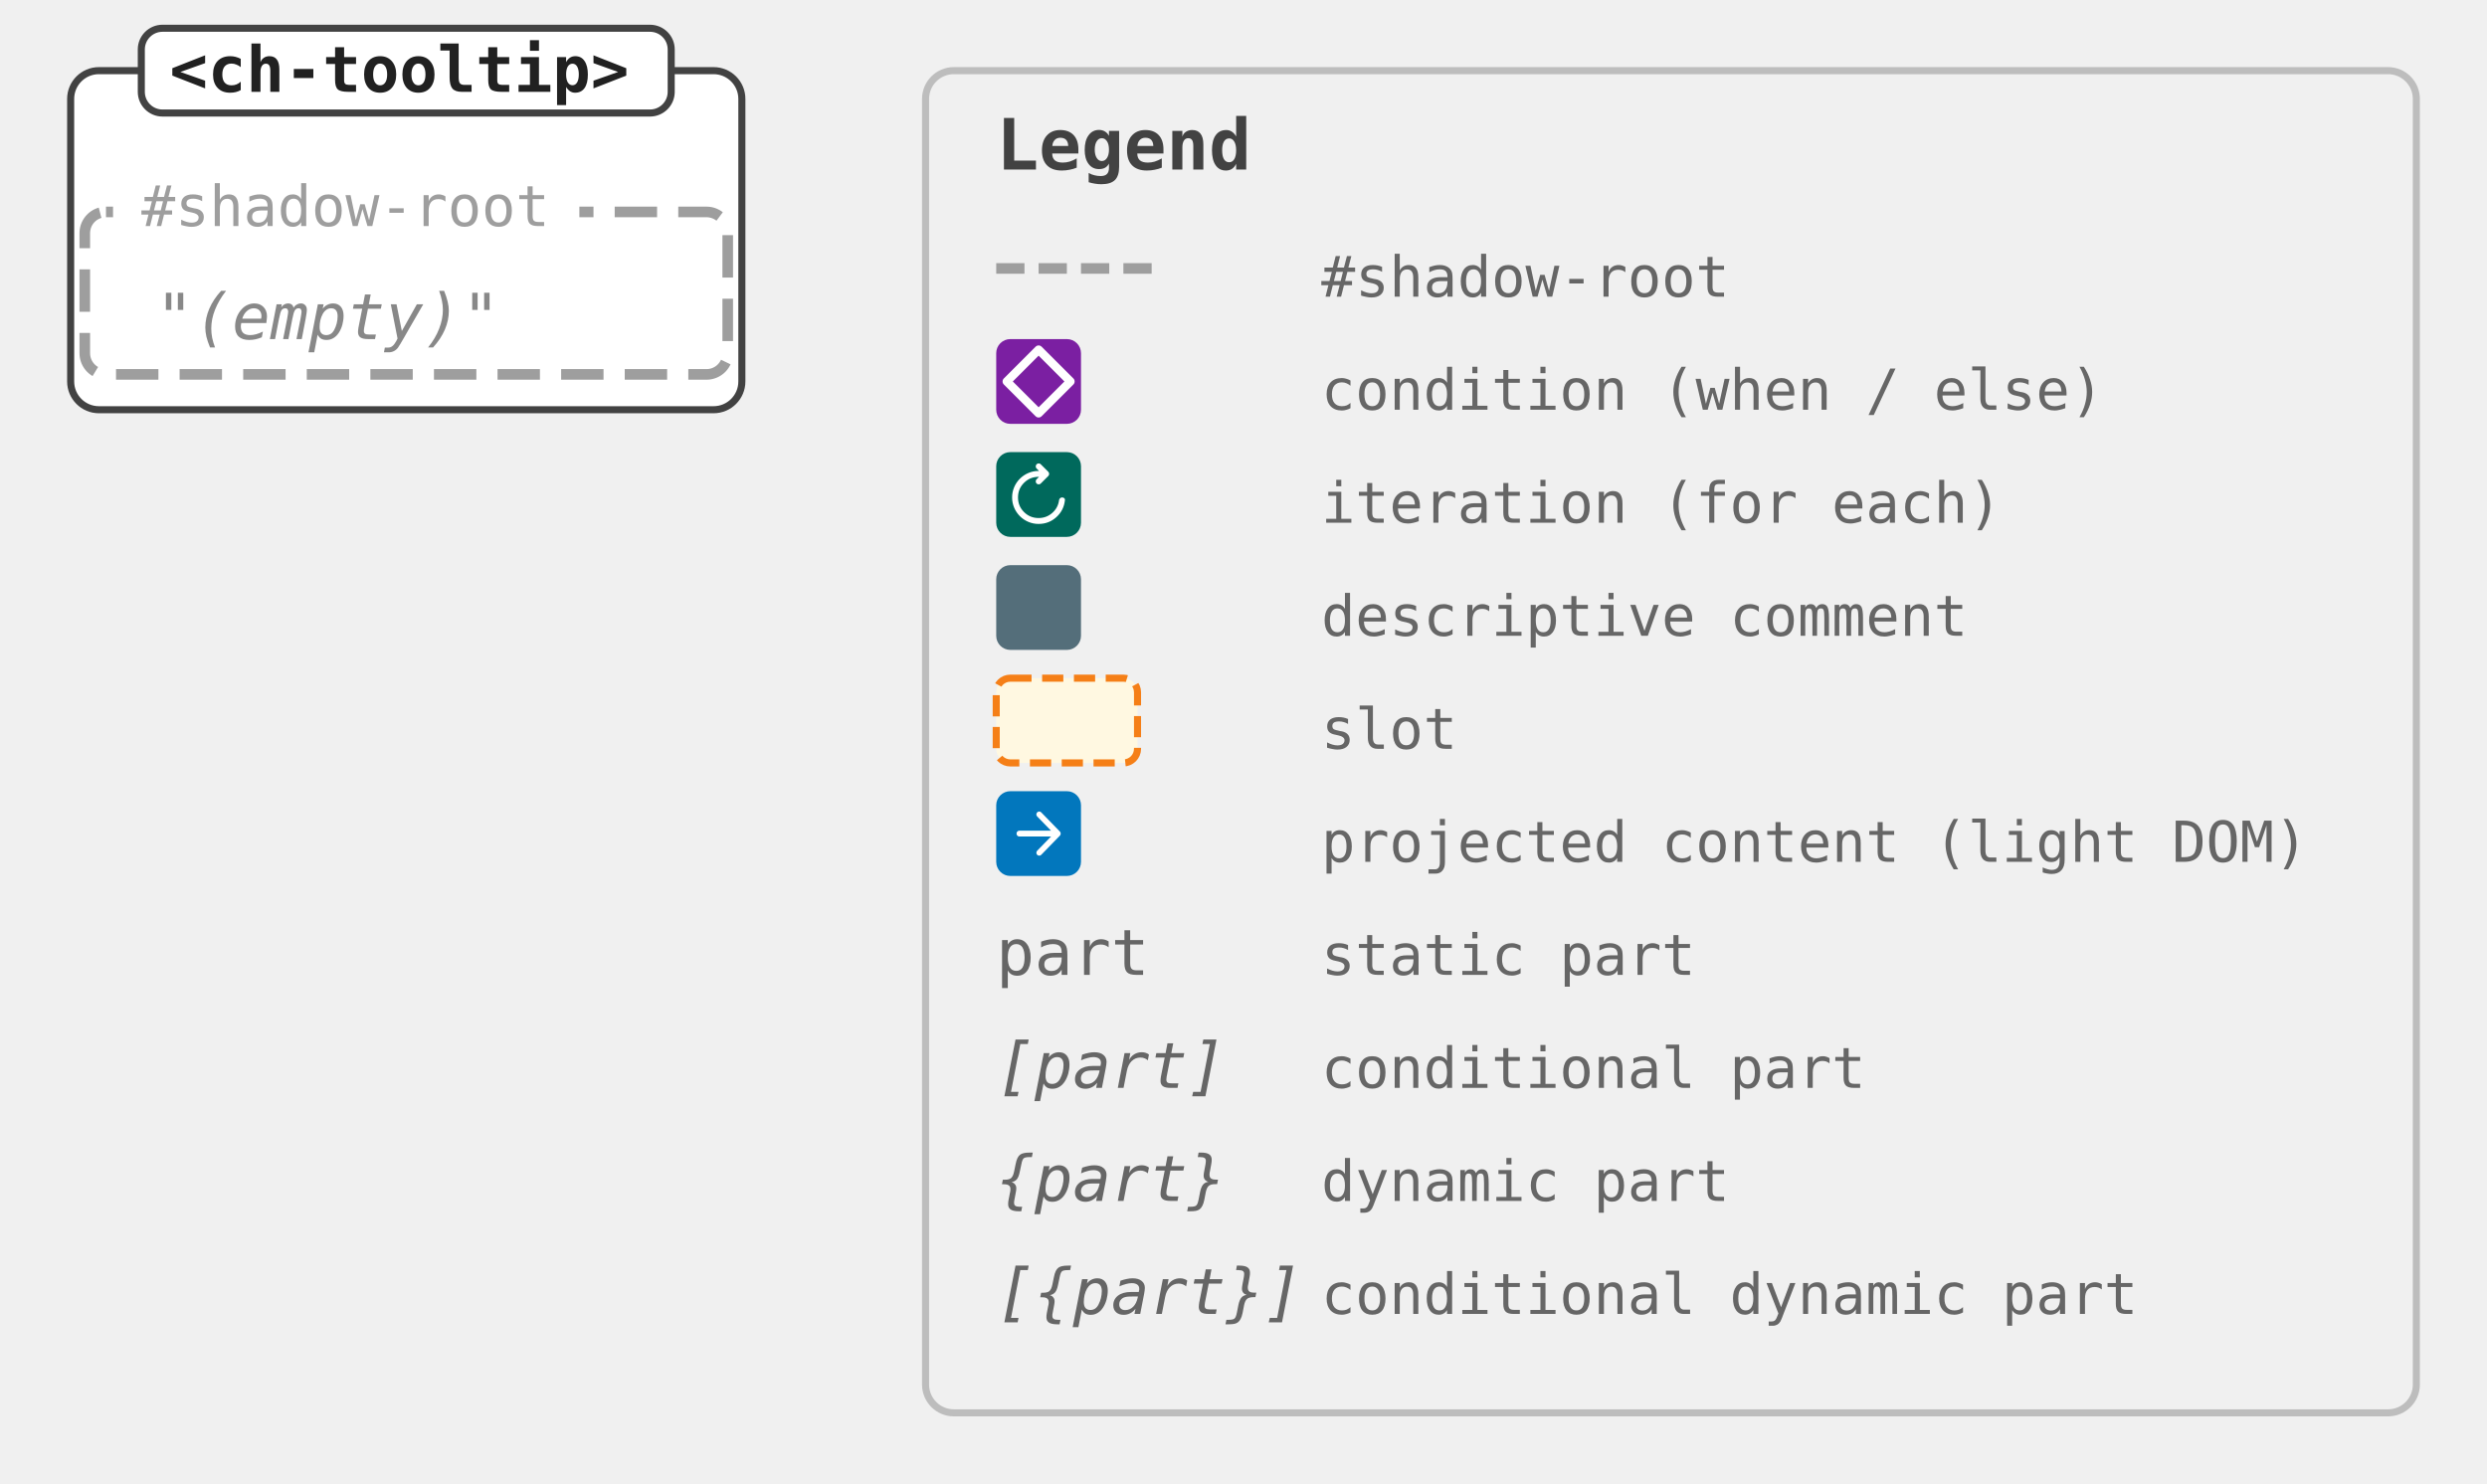
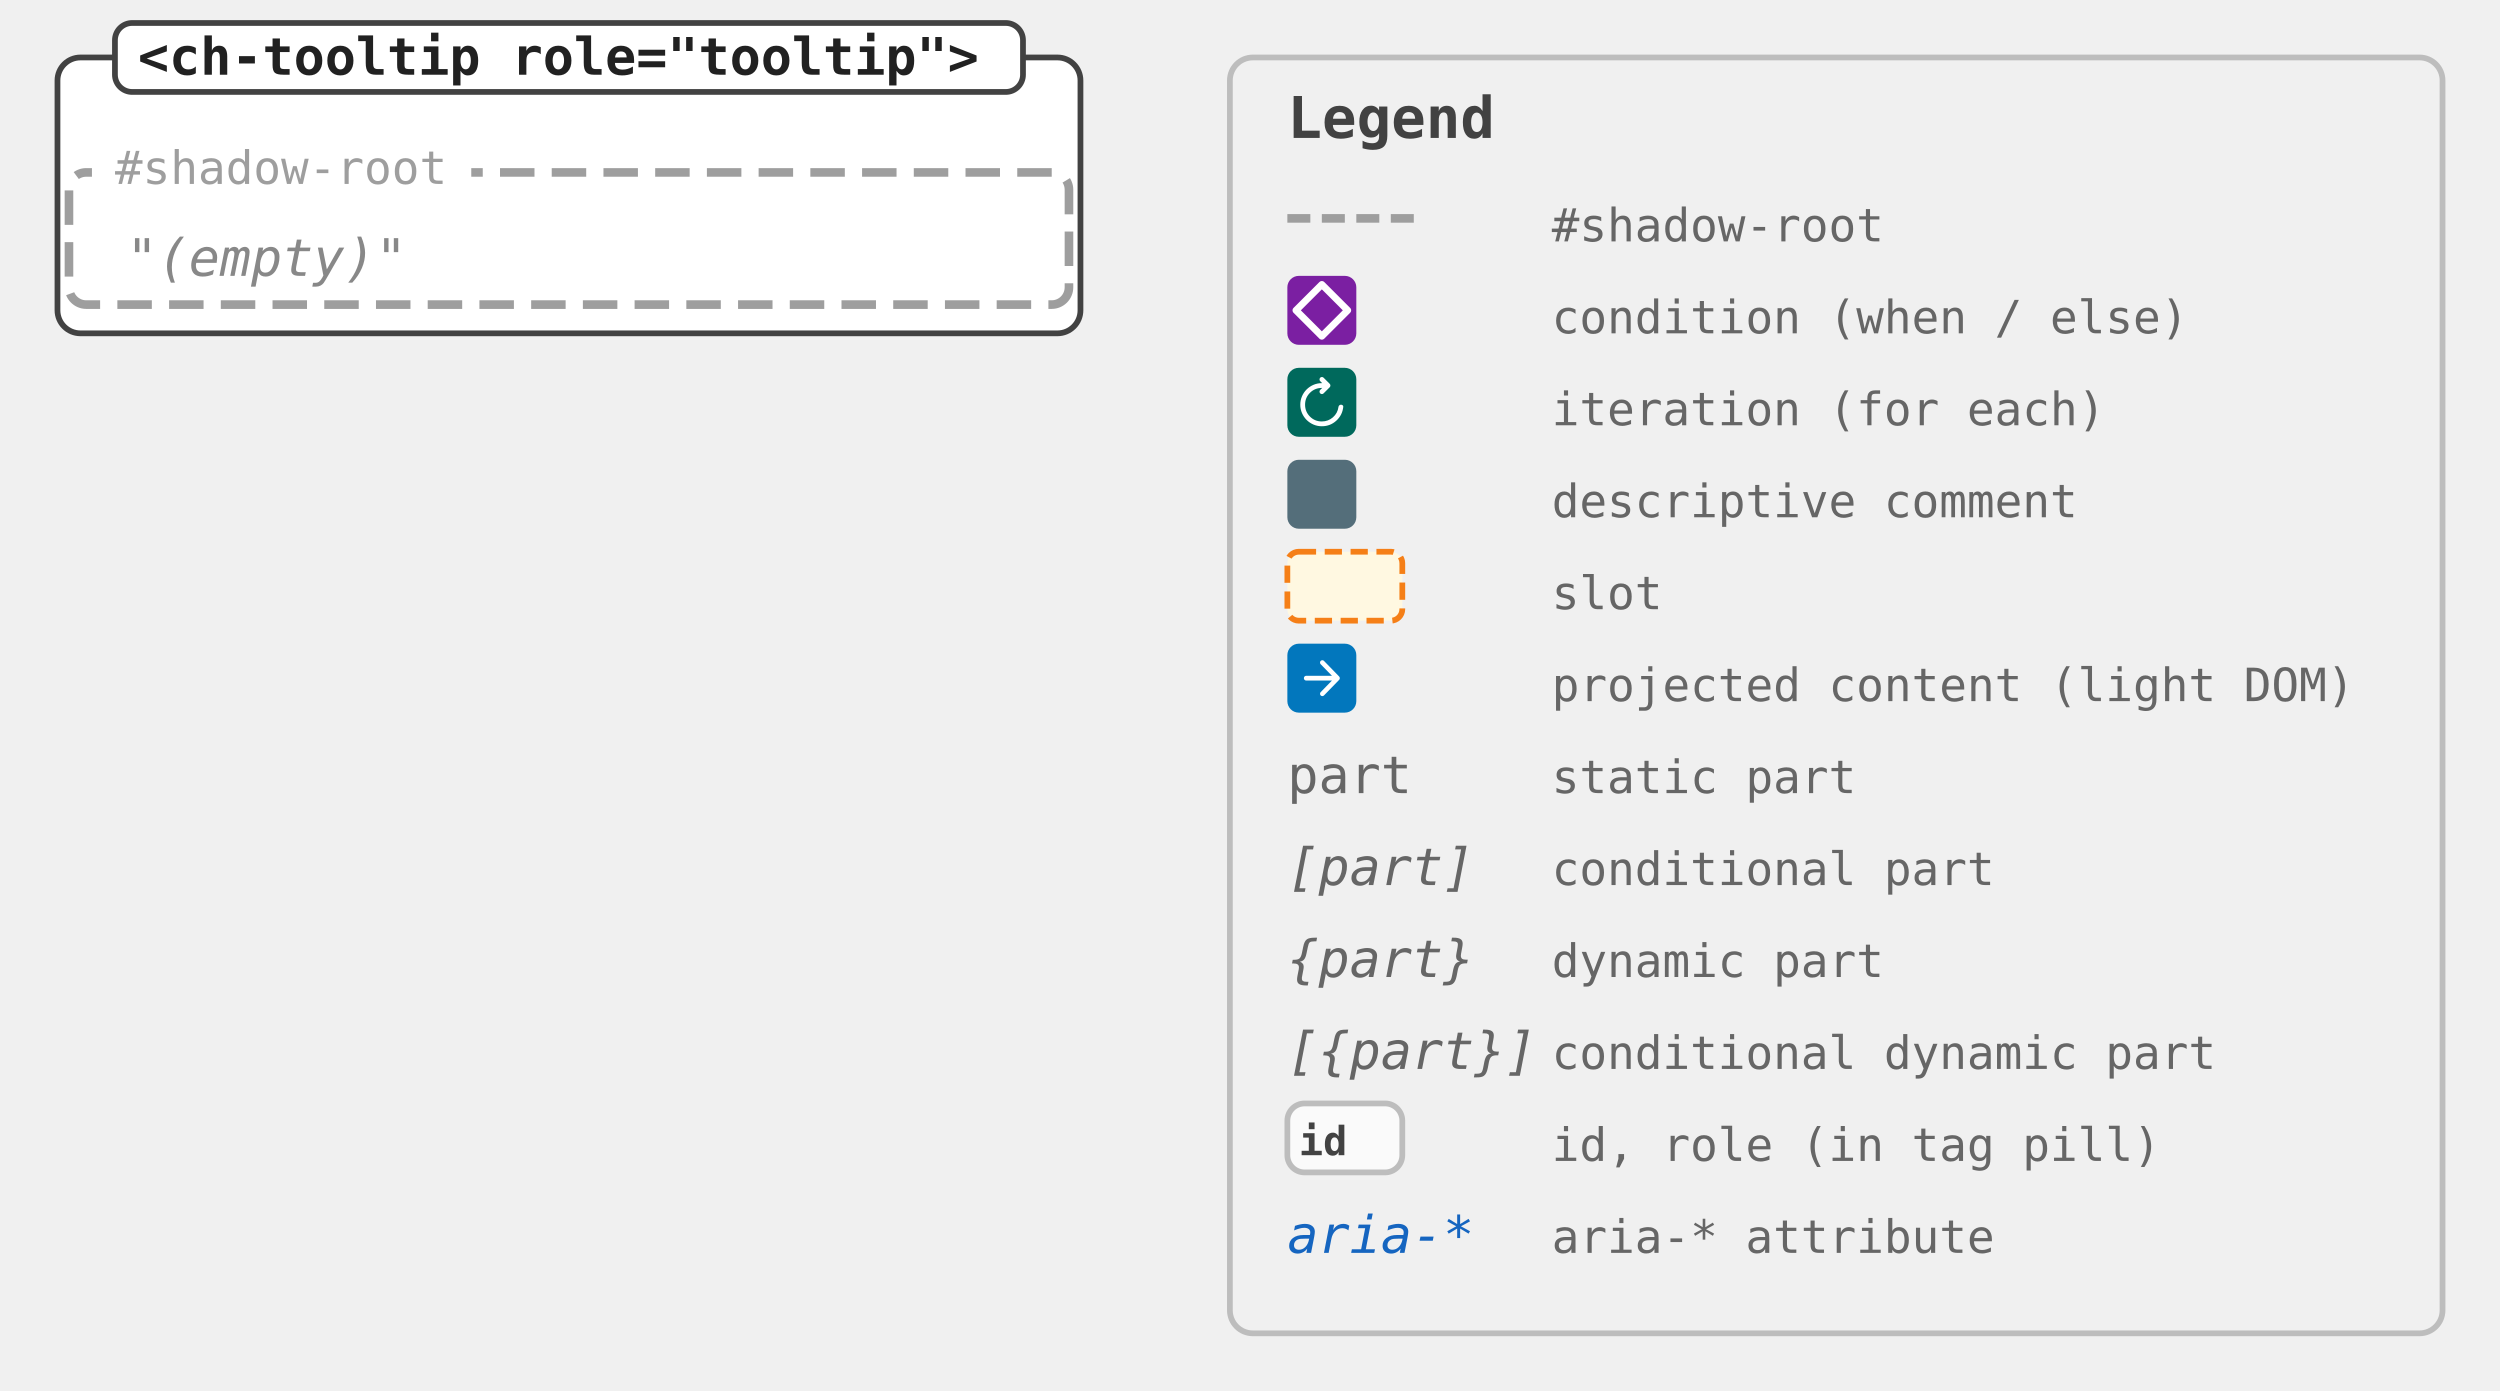
- <svg xmlns="http://www.w3.org/2000/svg" viewBox="0 0 352 210" width="352" height="210" font-family="monospace, Consolas">
+ <svg xmlns="http://www.w3.org/2000/svg" viewBox="0 0 435 242" width="435" height="242" font-family="monospace, Consolas">
  <style>
    text { dominant-baseline: auto; }
  </style>
-   <rect x="10" y="10" width="95" height="48" fill="#ffffff" stroke="#424242" stroke-width="1" rx="4" />
-   <rect x="20" y="4" width="75" height="12" fill="#ffffff" stroke="#424242" stroke-width="1" rx="3" />
-   <text x="24" y="13" font-size="9" fill="#212121" font-weight="bold">&lt;ch-tooltip&gt;</text>
-   <rect x="12" y="30" width="91" height="23" fill="none" stroke="#9e9e9e" stroke-width="1.5" stroke-dasharray="6 3" rx="3" />
+   <rect x="10" y="10" width="178" height="48" fill="#ffffff" stroke="#424242" stroke-width="1" rx="4" />
+   <rect x="20" y="4" width="158" height="12" fill="#ffffff" stroke="#424242" stroke-width="1" rx="3" />
+   <text x="24" y="13" font-size="9" fill="#212121" font-weight="bold">&lt;ch-tooltip role="tooltip"&gt;</text>
+   <rect x="12" y="30" width="174" height="23" fill="none" stroke="#9e9e9e" stroke-width="1.5" stroke-dasharray="6 3" rx="3" />
  <rect x="16" y="24" width="66" height="12" fill="#ffffff" rx="2" />
  <text x="20" y="32" font-size="8" fill="#9e9e9e" font-family="monospace">#shadow-root</text>
  <text x="22" y="48" font-size="9" fill="#888" font-style="italic">"(empty)"</text>
-   <rect x="131" y="10" width="211" height="190" fill="none" stroke="#bdbdbd" stroke-width="1" rx="4" />
-   <text x="141" y="24" font-size="10" fill="#424242" font-weight="bold">Legend</text>
-   <line x1="141" y1="38" x2="165" y2="38" stroke="#9e9e9e" stroke-width="1.5" stroke-dasharray="4 2" />
-   <text x="187" y="42" font-size="8" fill="#666">#shadow-root</text>
-   <rect x="141" y="48" width="12" height="12" fill="#7b1fa2" rx="2" />
-   <path d="M5 0.5 L9.5 5 L5 9.5 L0.5 5 Z" fill="none" stroke="#fff" stroke-width="1.2" stroke-linecap="round" stroke-linejoin="round" transform="translate(142,49) scale(1)" />
-   <text x="187" y="58" font-size="8" fill="#666">condition (when / else)</text>
-   <rect x="141" y="64" width="12" height="12" fill="#00695c" rx="2" />
-   <path d="M8 14.667a5.806 5.806 0 0 1-2.342-.475 6.1 6.1 0 0 1-1.9-1.284 6.097 6.097 0 0 1-1.283-1.9A5.804 5.804 0 0 1 2 8.667a5.8 5.8 0 0 1 .475-2.342 6.099 6.099 0 0 1 1.283-1.9 6.099 6.099 0 0 1 1.9-1.283A5.805 5.805 0 0 1 8 2.667h.1L7.533 2.1a.622.622 0 0 1-.183-.458.68.68 0 0 1 .183-.475.68.68 0 0 1 .475-.209.62.62 0 0 1 .475.192L10.2 2.867a.632.632 0 0 1 .183.466.632.632 0 0 1-.183.467L8.483 5.517a.62.62 0 0 1-.475.191.68.68 0 0 1-.475-.208.68.68 0 0 1-.183-.475c0-.183.061-.336.183-.458L8.1 4H8c-1.3 0-2.403.453-3.308 1.358-.906.906-1.359 2.009-1.359 3.309 0 1.3.453 2.402 1.359 3.308.905.906 2.008 1.358 3.308 1.358 1.178 0 2.206-.383 3.083-1.15.878-.766 1.395-1.733 1.55-2.9a.68.68 0 0 1 .234-.441.687.687 0 0 1 .466-.175c.178 0 .334.055.467.166a.44.44 0 0 1 .167.417c-.156 1.544-.8 2.833-1.934 3.867C10.9 14.15 9.556 14.667 8 14.667Z" fill="#fff" transform="translate(142,65) scale(0.625)" />
-   <text x="187" y="74" font-size="8" fill="#666">iteration (for each)</text>
-   <rect x="141" y="80" width="12" height="12" fill="#546e7a" rx="2" />
-   <text x="187" y="90" font-size="8" fill="#666">descriptive comment</text>
-   <rect x="141" y="96" width="20" height="12" fill="#fff8e1" stroke="#f57f17" stroke-width="1" stroke-dasharray="3 1.5" rx="2" />
-   <text x="187" y="106" font-size="8" fill="#666">slot</text>
-   <rect x="141" y="112" width="12" height="12" fill="#0277bd" rx="2" />
-   <path d="M10.817 8.664H3.642a.613.613 0 0 1-.457-.19.647.647 0 0 1-.185-.47c0-.187.062-.343.185-.47a.613.613 0 0 1 .457-.19h7.175l-3.146-3.23a.613.613 0 0 1-.185-.462.668.668 0 0 1 .65-.651.58.58 0 0 1 .45.189l4.237 4.353c.065.066.11.137.137.214a.75.75 0 0 1 .04.247.75.75 0 0 1-.04.248.581.581 0 0 1-.137.214l-4.237 4.353a.59.59 0 0 1-.442.181.645.645 0 0 1-.457-.181.65.65 0 0 1-.193-.47.65.65 0 0 1 .193-.47l3.13-3.215Z" fill="#fff" transform="translate(142,113) scale(0.625)" />
-   <text x="187" y="122" font-size="8" fill="#666">projected content (light DOM)</text>
-   <text x="141" y="138" font-size="9" fill="#666">part</text>
-   <text x="187" y="138" font-size="8" fill="#666">static part</text>
-   <text x="141" y="154" font-size="9" fill="#666" font-style="italic">[part]</text>
-   <text x="187" y="154" font-size="8" fill="#666">conditional part</text>
-   <text x="141" y="170" font-size="9" fill="#666" font-style="italic">{part}</text>
-   <text x="187" y="170" font-size="8" fill="#666">dynamic part</text>
-   <text x="141" y="186" font-size="9" fill="#666" font-style="italic">[{part}]</text>
-   <text x="187" y="186" font-size="8" fill="#666">conditional dynamic part</text>
+   <rect x="214" y="10" width="211" height="222" fill="none" stroke="#bdbdbd" stroke-width="1" rx="4" />
+   <text x="224" y="24" font-size="10" fill="#424242" font-weight="bold">Legend</text>
+   <line x1="224" y1="38" x2="248" y2="38" stroke="#9e9e9e" stroke-width="1.5" stroke-dasharray="4 2" />
+   <text x="270" y="42" font-size="8" fill="#666">#shadow-root</text>
+   <rect x="224" y="48" width="12" height="12" fill="#7b1fa2" rx="2" />
+   <path d="M5 0.5 L9.5 5 L5 9.5 L0.5 5 Z" fill="none" stroke="#fff" stroke-width="1.2" stroke-linecap="round" stroke-linejoin="round" transform="translate(225,49) scale(1)" />
+   <text x="270" y="58" font-size="8" fill="#666">condition (when / else)</text>
+   <rect x="224" y="64" width="12" height="12" fill="#00695c" rx="2" />
+   <path d="M8 14.667a5.806 5.806 0 0 1-2.342-.475 6.1 6.1 0 0 1-1.9-1.284 6.097 6.097 0 0 1-1.283-1.9A5.804 5.804 0 0 1 2 8.667a5.8 5.8 0 0 1 .475-2.342 6.099 6.099 0 0 1 1.283-1.9 6.099 6.099 0 0 1 1.9-1.283A5.805 5.805 0 0 1 8 2.667h.1L7.533 2.1a.622.622 0 0 1-.183-.458.68.68 0 0 1 .183-.475.68.68 0 0 1 .475-.209.62.62 0 0 1 .475.192L10.2 2.867a.632.632 0 0 1 .183.466.632.632 0 0 1-.183.467L8.483 5.517a.62.62 0 0 1-.475.191.68.68 0 0 1-.475-.208.68.68 0 0 1-.183-.475c0-.183.061-.336.183-.458L8.1 4H8c-1.3 0-2.403.453-3.308 1.358-.906.906-1.359 2.009-1.359 3.309 0 1.3.453 2.402 1.359 3.308.905.906 2.008 1.358 3.308 1.358 1.178 0 2.206-.383 3.083-1.15.878-.766 1.395-1.733 1.55-2.9a.68.68 0 0 1 .234-.441.687.687 0 0 1 .466-.175c.178 0 .334.055.467.166a.44.44 0 0 1 .167.417c-.156 1.544-.8 2.833-1.934 3.867C10.9 14.15 9.556 14.667 8 14.667Z" fill="#fff" transform="translate(225,65) scale(0.625)" />
+   <text x="270" y="74" font-size="8" fill="#666">iteration (for each)</text>
+   <rect x="224" y="80" width="12" height="12" fill="#546e7a" rx="2" />
+   <text x="270" y="90" font-size="8" fill="#666">descriptive comment</text>
+   <rect x="224" y="96" width="20" height="12" fill="#fff8e1" stroke="#f57f17" stroke-width="1" stroke-dasharray="3 1.5" rx="2" />
+   <text x="270" y="106" font-size="8" fill="#666">slot</text>
+   <rect x="224" y="112" width="12" height="12" fill="#0277bd" rx="2" />
+   <path d="M10.817 8.664H3.642a.613.613 0 0 1-.457-.19.647.647 0 0 1-.185-.47c0-.187.062-.343.185-.47a.613.613 0 0 1 .457-.19h7.175l-3.146-3.23a.613.613 0 0 1-.185-.462.668.668 0 0 1 .65-.651.58.58 0 0 1 .45.189l4.237 4.353c.065.066.11.137.137.214a.75.75 0 0 1 .04.247.75.75 0 0 1-.04.248.581.581 0 0 1-.137.214l-4.237 4.353a.59.59 0 0 1-.442.181.645.645 0 0 1-.457-.181.65.65 0 0 1-.193-.47.65.65 0 0 1 .193-.47l3.13-3.215Z" fill="#fff" transform="translate(225,113) scale(0.625)" />
+   <text x="270" y="122" font-size="8" fill="#666">projected content (light DOM)</text>
+   <text x="224" y="138" font-size="9" fill="#666">part</text>
+   <text x="270" y="138" font-size="8" fill="#666">static part</text>
+   <text x="224" y="154" font-size="9" fill="#666" font-style="italic">[part]</text>
+   <text x="270" y="154" font-size="8" fill="#666">conditional part</text>
+   <text x="224" y="170" font-size="9" fill="#666" font-style="italic">{part}</text>
+   <text x="270" y="170" font-size="8" fill="#666">dynamic part</text>
+   <text x="224" y="186" font-size="9" fill="#666" font-style="italic">[{part}]</text>
+   <text x="270" y="186" font-size="8" fill="#666">conditional dynamic part</text>
+   <rect x="224" y="192" width="20" height="12" fill="#fafafa" stroke="#bdbdbd" stroke-width="1" rx="3" />
+   <text x="226" y="201" font-size="7" fill="#424242" font-weight="bold">id</text>
+   <text x="270" y="202" font-size="8" fill="#666">id, role (in tag pill)</text>
+   <text x="224" y="218" font-size="9" fill="#1565c0" font-style="italic">aria-*</text>
+   <text x="270" y="218" font-size="8" fill="#666">aria-* attribute</text>
</svg>
